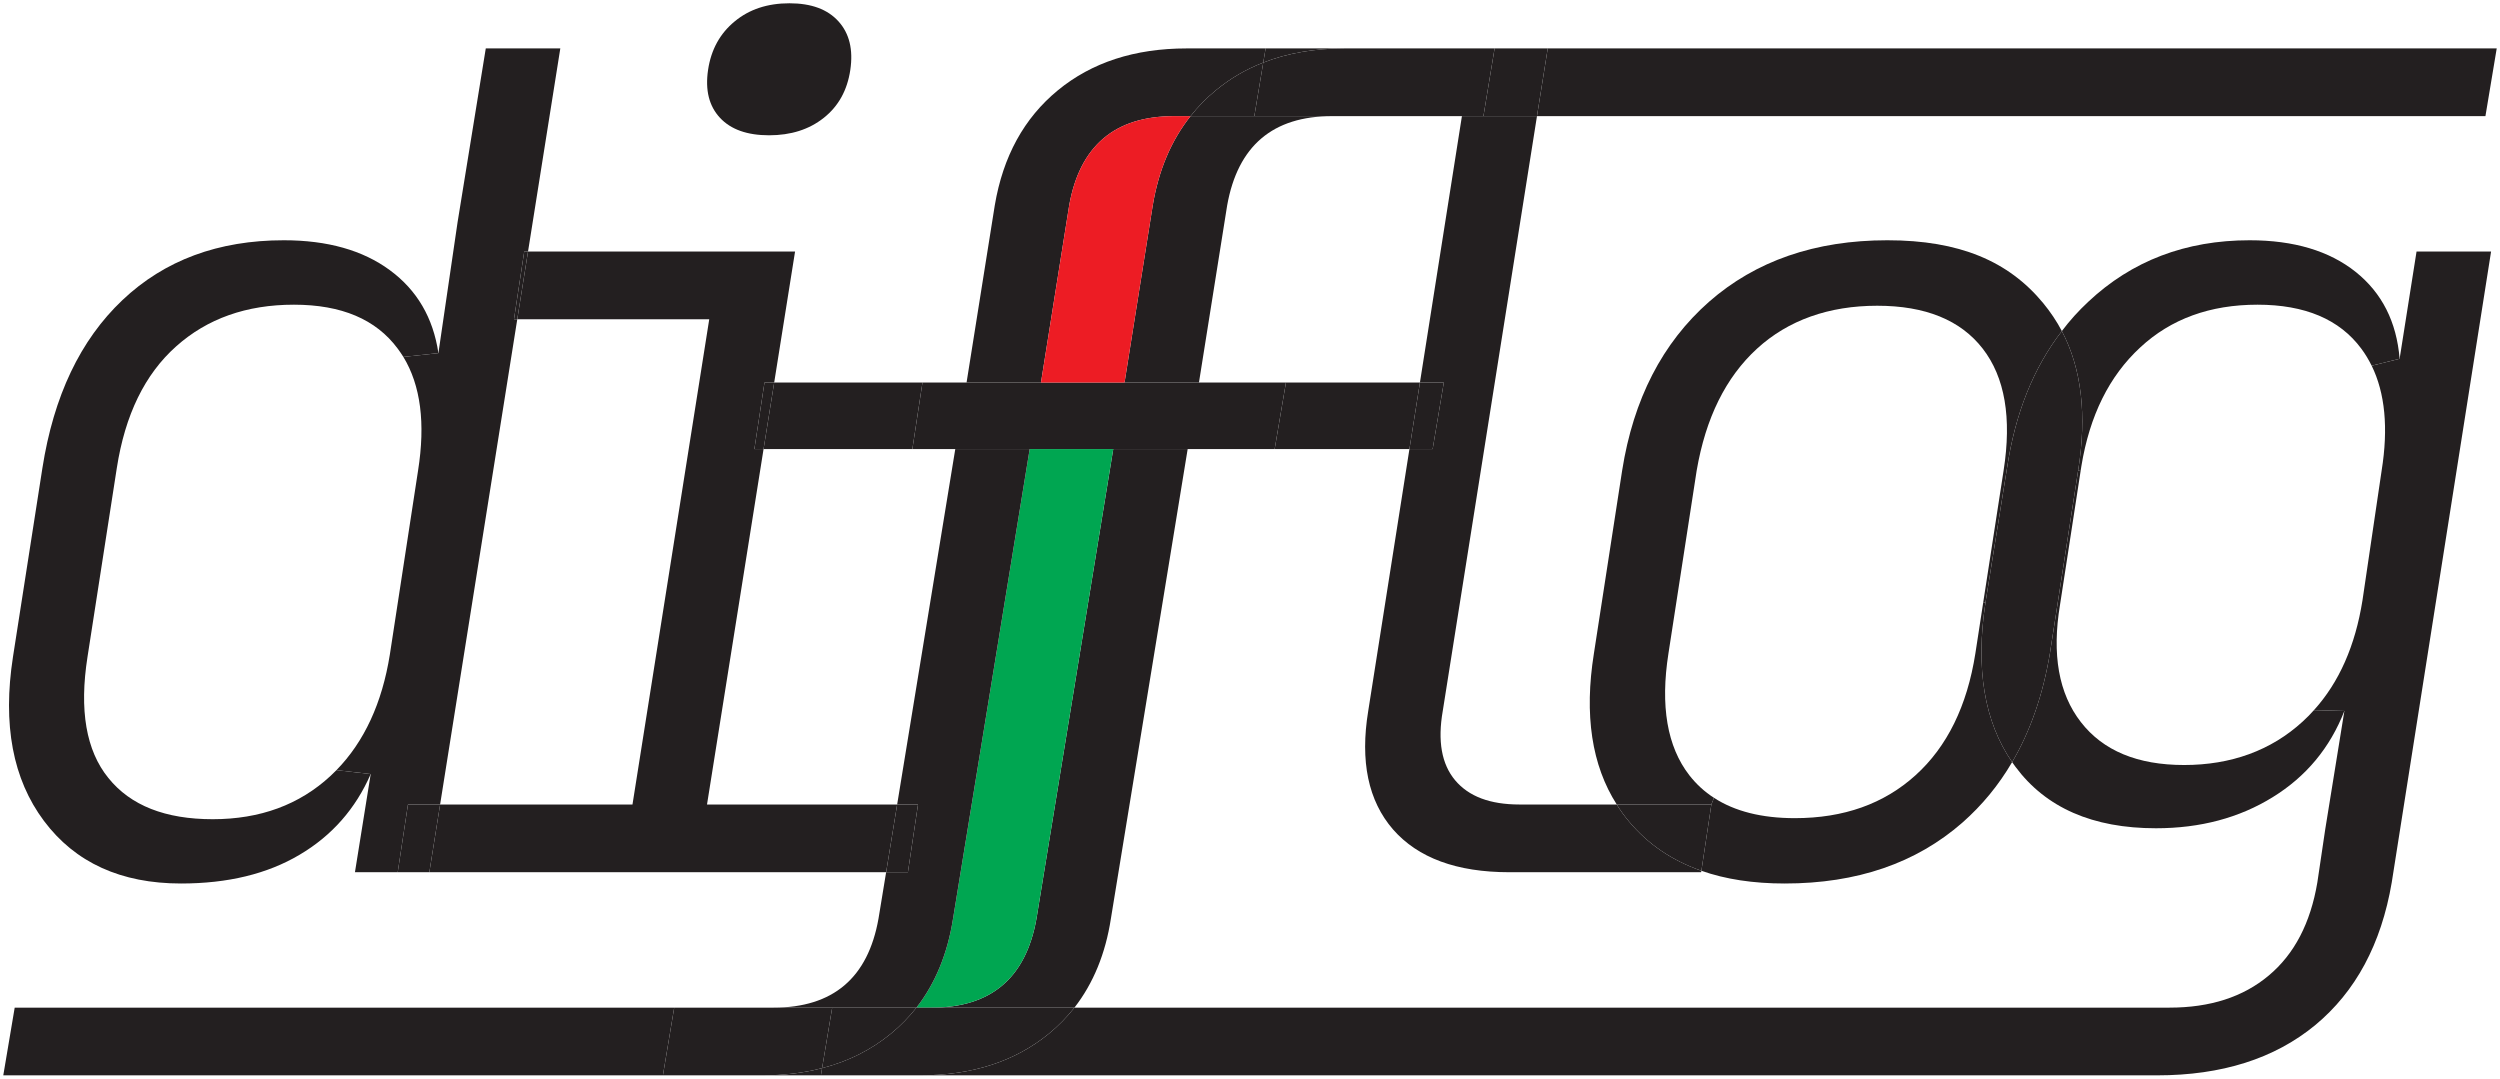
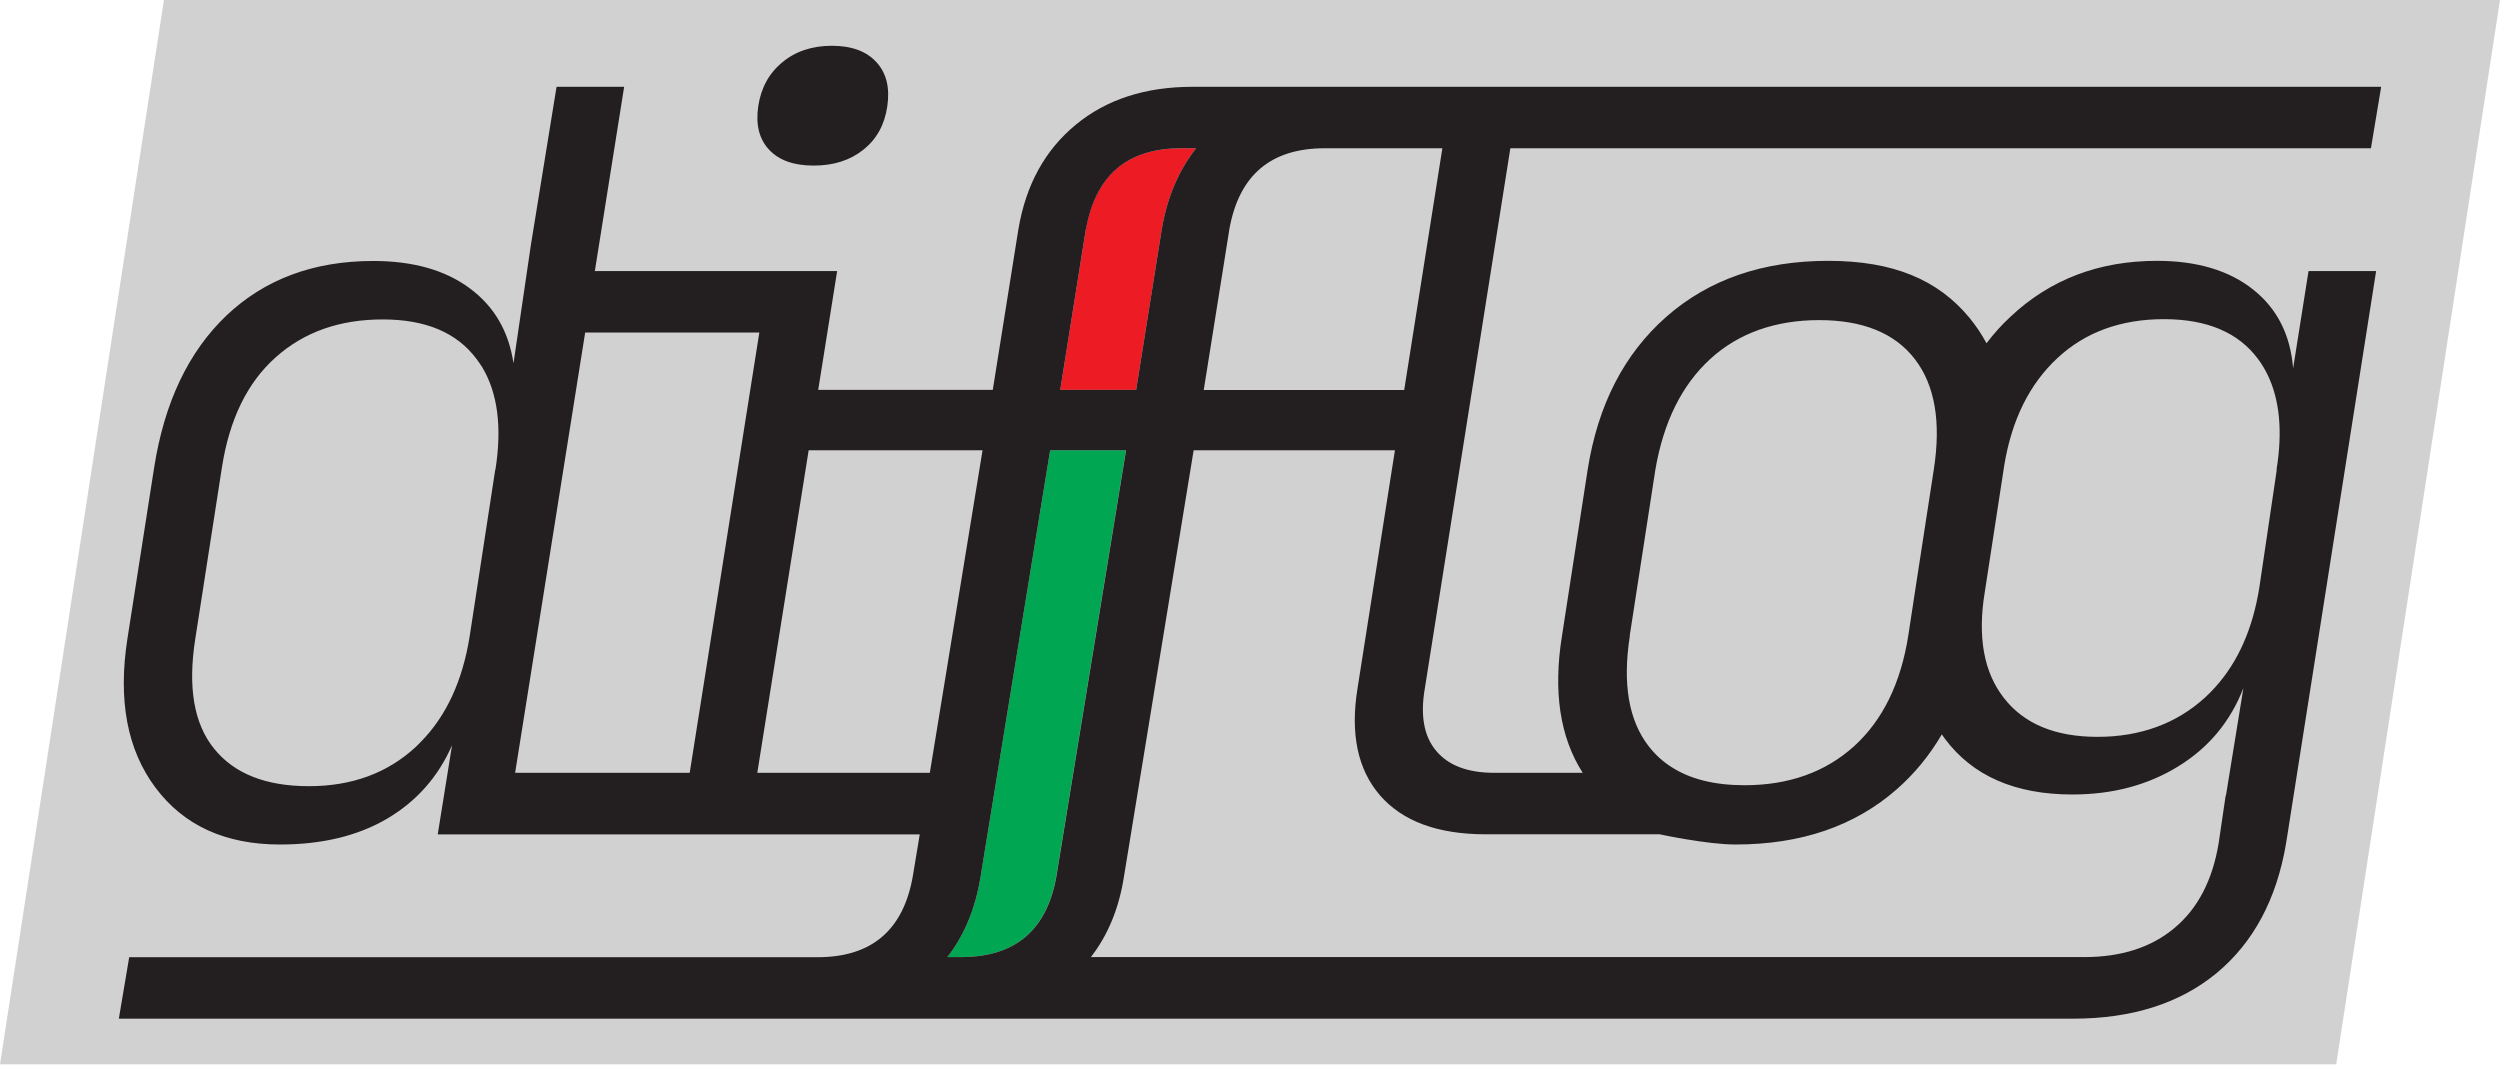
- <svg xmlns="http://www.w3.org/2000/svg" id="Layer_2" data-name="Layer 2" viewBox="0 0 190.52 82.2">
+ <svg xmlns="http://www.w3.org/2000/svg" id="Layer_2" data-name="Layer 2" viewBox="0 0 183.45 78.1">
  <defs>
    <style>
      .cls-1 {
+         fill: #00a651;
+       }
+ 
+       .cls-2 {
        fill: #231f20;
      }

-       .cls-2 {
+       .cls-3 {
        fill: #ed1c24;
      }

-       .cls-3 {
-         fill: #00a651;
+       .cls-4 {
+         fill: #d1d1d1;
      }
    </style>
  </defs>
-   <g id="Layer_1-2" data-name="Layer 1">
-     <g>
-       <polygon class="cls-1" points="190.27 3.69 189.41 8.85 117.13 8.85 117.95 3.69 190.27 3.69" />
-       <path class="cls-1" d="M189.84,19.17l-7.57,48.08c-.8,4.7-2.75,8.32-5.84,10.88-3.1,2.55-7.12,3.82-12.04,3.82h-94.26c3.96,0,7.22-1.06,9.81-3.18.73-.6,1.37-1.26,1.94-1.98h83.45c3.1,0,5.62-.81,7.57-2.45,1.95-1.63,3.18-4,3.7-7.09l.6-4.04,1.46-9.03-2.32-.06c1.92-2.12,3.15-4.91,3.7-8.37l1.46-9.89c.52-3.24.26-5.91-.76-7.99l2.13-.53,1.29-8.17h5.68Z" />
-       <path class="cls-1" d="M182.87,27.34l-2.13.53c-.23-.46-.49-.9-.79-1.3-1.66-2.24-4.3-3.35-7.91-3.35s-6.6,1.08-8.94,3.26c-2.36,2.18-3.85,5.19-4.48,9.03l-.06.38-.19-.03c.68-4.22.27-7.76-1.24-10.63.6-.8,1.27-1.54,2.01-2.23,3.32-3.12,7.42-4.69,12.3-4.69,3.38,0,6.07.81,8.08,2.41,2.01,1.61,3.12,3.81,3.35,6.62Z" />
-       <path class="cls-1" d="M176.34,54.12l2.32.06c-1.09,2.8-2.91,5-5.46,6.57-2.55,1.58-5.52,2.37-8.9,2.37-4.82,0-8.39-1.56-10.71-4.69-.09-.12-.17-.23-.25-.35,1.39-2.36,2.35-5.13,2.88-8.29l2.15-13.93.19.03-1.57,10.2c-.63,3.79-.1,6.77,1.59,8.94,1.69,2.18,4.31,3.27,7.87,3.27s6.62-1.1,9.03-3.31c.3-.28.59-.56.86-.87Z" />
-       <path class="cls-1" d="M157.13,25.23c1.51,2.87,1.92,6.41,1.24,10.63l-2.15,13.93c-.53,3.16-1.49,5.93-2.88,8.29-2.12-3.08-2.8-7.13-2.03-12.16l1.64-10.24c.62-4.16,2.01-7.64,4.18-10.45Z" />
-       <path class="cls-1" d="M155.7,23.09c.55.67,1.03,1.38,1.43,2.14-2.17,2.81-3.56,6.29-4.18,10.45l-1.64,10.24-.17-.03,1.55-10.03c.63-4.02.1-7.11-1.59-9.29s-4.37-3.27-8.04-3.27-6.78,1.09-9.16,3.27-3.91,5.27-4.6,9.29l-2.15,13.93c-.63,4.01-.1,7.11,1.59,9.29.53.68,1.16,1.26,1.88,1.72l-.2.51h-7.21c-1.91-2.99-2.49-6.83-1.74-11.52l2.15-13.93c.86-5.45,3.07-9.73,6.62-12.86,3.56-3.12,8.09-4.69,13.59-4.69s9.23,1.59,11.87,4.78Z" />
-       <path class="cls-1" d="M151.14,45.89l.17.03c-.77,5.03-.09,9.08,2.03,12.16-1.03,1.76-2.29,3.29-3.79,4.61-3.53,3.09-8.04,4.64-13.54,4.64-2.39,0-4.51-.32-6.35-.97l.76-5.05.2-.51c1.58,1.03,3.64,1.55,6.16,1.55,3.73,0,6.79-1.09,9.2-3.27s3.93-5.28,4.56-9.29l.6-3.9Z" />
-       <path class="cls-1" d="M130.42,61.31l-.76,5.05c-2.24-.78-4.08-2.03-5.52-3.76-.34-.41-.66-.84-.93-1.29h7.21Z" />
-       <path class="cls-1" d="M129.66,66.36l-.02.11h-14.62c-4.01,0-6.96-1.09-8.86-3.26-1.89-2.18-2.52-5.19-1.89-9.03l3.14-19.96h1.77l.85-5.07h-1.82l3.2-20.3h5.72l-7.18,45.33c-.4,2.29-.09,4.05.94,5.28,1.04,1.24,2.67,1.85,4.91,1.85h7.41c.27.45.59.88.93,1.29,1.44,1.73,3.28,2.98,5.52,3.76Z" />
-       <polygon class="cls-1" points="117.95 3.69 117.13 8.85 113.05 8.85 113.9 3.69 117.95 3.69" />
-       <path class="cls-1" d="M113.9,3.69l-.85,5.16h-17.46l.68-4.08c1.83-.72,3.9-1.08,6.2-1.08h11.43Z" />
-       <polygon class="cls-1" points="110.03 29.15 109.18 34.22 107.41 34.22 108.21 29.15 110.03 29.15" />
-       <polygon class="cls-1" points="108.21 29.15 107.41 34.22 97.14 34.22 98 29.15 108.21 29.15" />
-       <path class="cls-1" d="M96.45,3.69h6.02c-2.3,0-4.37.36-6.2,1.08l.18-1.08Z" />
-       <path class="cls-1" d="M95.59,8.85h5.93c-4.53,0-7.19,2.27-8,6.8l-2.15,13.5h-5.67l2.15-13.5c.45-2.69,1.41-4.95,2.88-6.8h4.86Z" />
-       <polygon class="cls-1" points="98 29.15 97.14 34.22 90.51 34.22 84.84 34.22 78.47 34.22 72.8 34.22 69.53 34.22 70.3 29.15 73.66 29.15 79.33 29.15 85.7 29.15 91.37 29.15 98 29.15" />
-       <path class="cls-1" d="M96.45,3.69l-.18,1.08c-1.33.51-2.53,1.22-3.61,2.11-.72.59-1.37,1.25-1.93,1.97h-1.25c-4.53,0-7.19,2.27-8,6.8l-2.15,13.5h-5.67l2.15-13.5c.63-3.73,2.23-6.65,4.81-8.77s5.85-3.19,9.81-3.19h6.02Z" />
-       <path class="cls-1" d="M96.27,4.77l-.68,4.08h-4.86c.56-.72,1.21-1.38,1.93-1.97,1.08-.89,2.28-1.6,3.61-2.11Z" />
-       <path class="cls-2" d="M89.48,8.85h1.25c-1.47,1.85-2.43,4.11-2.88,6.8l-2.15,13.5h-6.37l2.15-13.5c.81-4.53,3.47-6.8,8-6.8Z" />
-       <path class="cls-1" d="M90.51,34.22l-5.85,35.78c-.41,2.67-1.34,4.94-2.78,6.79h-10.89c4.53,0,7.2-2.26,8-6.79l5.85-35.78h5.67Z" />
-       <path class="cls-3" d="M84.84,34.22l-5.85,35.78c-.8,4.53-3.47,6.79-8,6.79h-1.15c1.44-1.85,2.37-4.12,2.79-6.79l5.84-35.78h6.37Z" />
-       <path class="cls-1" d="M70.99,76.79h10.89c-.57.72-1.21,1.38-1.94,1.98-2.59,2.12-5.85,3.18-9.81,3.18h-7.57l.09-.55c1.99-.51,3.74-1.39,5.25-2.63.73-.6,1.37-1.26,1.94-1.98h1.15Z" />
-       <path class="cls-1" d="M78.47,34.22l-5.84,35.78c-.42,2.67-1.35,4.94-2.79,6.79h-10.89c4.53,0,7.2-2.26,8-6.79l.58-3.53h1.66l.77-5.16h-1.59l4.43-27.09h5.67Z" />
-       <polygon class="cls-1" points="70.3 29.15 69.53 34.22 58.19 34.22 59 29.15 70.3 29.15" />
-       <polygon class="cls-1" points="69.96 61.31 69.19 66.47 67.53 66.47 68.37 61.31 69.96 61.31" />
-       <path class="cls-1" d="M63.42,76.79h6.42c-.57.72-1.21,1.38-1.94,1.98-1.51,1.24-3.26,2.12-5.25,2.63l.77-4.61Z" />
-       <polygon class="cls-1" points="68.37 61.31 67.53 66.47 32.72 66.47 33.54 61.31 48.2 61.31 54.05 24.33 39.42 24.33 40.24 19.17 60.59 19.17 59 29.15 58.26 29.15 57.49 34.22 58.19 34.22 53.88 61.31 68.37 61.31" />
-       <path class="cls-1" d="M63.9,1.63c.83.92,1.13,2.15.9,3.7s-.9,2.76-2.02,3.65-2.51,1.33-4.17,1.33-2.91-.44-3.74-1.33-1.14-2.1-.91-3.65.91-2.78,2.03-3.7c1.11-.92,2.5-1.38,4.17-1.38s2.91.46,3.74,1.38Z" />
-       <path class="cls-1" d="M63.42,76.79l-.77,4.61c-1.4.37-2.92.55-4.56.55h-7.57l.86-5.16h12.04Z" />
-       <path class="cls-1" d="M62.65,81.4l-.09.55h-4.47c1.64,0,3.16-.18,4.56-.55Z" />
-       <polygon class="cls-1" points="59 29.15 58.19 34.22 57.49 34.22 58.26 29.15 59 29.15" />
-       <polygon class="cls-1" points="51.38 76.79 50.52 81.95 .25 81.95 1.12 76.79 51.38 76.79" />
-       <path class="cls-1" d="M42.7,3.69l-2.46,15.48h-.29l-.78,5.16h.25l-5.88,36.98h-2.45l-.78,5.16h-3.26l1.2-7.48-2.61-.3c2.12-2.17,3.48-5.11,4.07-8.81l2.15-14.02c.57-3.6.2-6.49-1.12-8.66l2.67-.29,1.46-9.97,2.15-13.25h5.68Z" />
-       <polygon class="cls-1" points="40.24 19.17 39.42 24.33 39.17 24.33 39.95 19.17 40.24 19.17" />
-       <polygon class="cls-1" points="33.54 61.31 32.72 66.47 30.31 66.47 31.09 61.31 33.54 61.31" />
-       <path class="cls-1" d="M33.41,26.91l-2.67.29c-.14-.22-.28-.43-.43-.63-1.66-2.24-4.29-3.35-7.91-3.35s-6.61,1.06-8.98,3.18c-2.38,2.12-3.89,5.21-4.52,9.28l-2.23,14.37c-.64,4.07-.11,7.15,1.59,9.24,1.69,2.1,4.34,3.14,7.95,3.14s6.61-1.1,8.99-3.31c.15-.14.29-.28.44-.43l2.61.3c-1.15,2.64-2.95,4.69-5.42,6.15-2.46,1.46-5.47,2.19-9.03,2.19-4.58,0-8.07-1.59-10.45-4.77S.19,55.21.99,50.05l2.24-14.37c.86-5.5,2.89-9.77,6.1-12.81s7.31-4.56,12.3-4.56c3.32,0,6.02.76,8.08,2.28,2.07,1.52,3.3,3.63,3.7,6.32Z" />
+   <g id="Layer_2-2" data-name="Layer 2">
+     <polygon class="cls-4" points="171.43 78.1 0 78.1 12.03 0 183.45 0 171.43 78.1" />
+     <g id="Layer_1-2" data-name="Layer 1-2">
+       <g>
+         <path class="cls-3" d="M86.68,10.88h1.09c-1.28,1.62-2.12,3.59-2.52,5.94l-1.88,11.79h-5.57l1.88-11.79c.71-3.96,3.03-5.94,6.99-5.94Z" />
+         <path class="cls-1" d="M82.62,33.04l-5.11,31.26c-.7,3.96-3.03,5.93-6.99,5.93h-1c1.26-1.62,2.07-3.6,2.44-5.93l5.1-31.26s5.57,0,5.57,0Z" />
+         <g>
+           <path class="cls-2" d="M168.27,27.03c-.2-2.46-1.17-4.38-2.93-5.78-1.76-1.4-4.11-2.11-7.06-2.11-4.26,0-7.85,1.37-10.75,4.1-.65.6-1.23,1.25-1.76,1.95-.35-.66-.77-1.28-1.25-1.87-2.31-2.79-5.57-4.18-10.37-4.18s-8.76,1.37-11.87,4.1c-3.1,2.73-5.03,6.47-5.78,11.24l-1.88,12.17c-.66,4.1-.15,7.45,1.52,10.06h-6.47c-1.96,0-3.38-.53-4.29-1.62-.9-1.07-1.17-2.61-.82-4.61l6.27-39.6h63.15l.75-4.51h-87.23c-3.46,0-6.32.93-8.57,2.79s-3.65,4.4-4.2,7.66l-1.88,11.79h-12.81l1.39-8.72h-17.78l2.15-13.52h-4.96l-1.88,11.58-1.28,8.71c-.35-2.35-1.42-4.19-3.23-5.52-1.8-1.33-4.16-1.99-7.06-1.99-4.36,0-7.94,1.33-10.75,3.98-2.8,2.66-4.58,6.39-5.33,11.19l-1.96,12.55c-.7,4.51-.02,8.15,2.06,10.93,2.08,2.78,5.13,4.17,9.13,4.17,3.11,0,5.74-.64,7.89-1.91,2.16-1.28,3.73-3.07,4.74-5.37l-1.05,6.54h35.37l-.51,3.08c-.7,3.96-3.03,5.93-6.99,5.93H9.48l-.76,4.51h143.41c4.3,0,7.81-1.11,10.52-3.34,2.7-2.24,4.4-5.4,5.1-9.51l6.61-42.01h-4.96l-1.13,7.14ZM36.34,34.47l-1.88,12.25c-.52,3.23-1.7,5.8-3.56,7.7-.13.13-.25.25-.38.38-2.08,1.93-4.7,2.89-7.85,2.89s-5.47-.91-6.95-2.74c-1.49-1.83-1.95-4.52-1.39-8.07l1.95-12.55c.55-3.56,1.87-6.26,3.95-8.11,2.07-1.85,4.68-2.78,7.85-2.78s5.46.97,6.91,2.93c.13.17.25.36.38.55,1.15,1.9,1.48,4.42.98,7.57ZM119.59,46.64l1.88-12.17c.6-3.51,1.94-6.21,4.02-8.12s4.8-2.86,8-2.86,5.55.95,7.02,2.86,1.94,4.6,1.39,8.12l-1.35,8.76-.52,3.41c-.55,3.5-1.88,6.21-3.98,8.12-2.11,1.9-4.78,2.86-8.04,2.86-2.2,0-4-.45-5.38-1.35-.63-.4-1.18-.91-1.64-1.5-1.48-1.9-1.94-4.61-1.39-8.12ZM90.21,16.82c.71-3.96,3.03-5.94,6.99-5.94h8.64l-2.8,17.74h-14.71l1.88-11.79ZM79.69,16.82c.71-3.96,3.03-5.94,6.99-5.94h1.09c-1.28,1.62-2.12,3.59-2.52,5.94l-1.88,11.79h-5.57l1.88-11.79ZM37.8,56.71l5.14-32.31h12.78l-5.11,32.31h-12.81ZM55.57,56.71l3.77-23.67h12.76l-3.87,23.67h-12.66ZM70.52,70.23h-1c1.26-1.62,2.07-3.6,2.44-5.93l5.1-31.26h5.57l-5.11,31.26c-.7,3.96-3.03,5.93-6.99,5.93ZM163.32,58.37l-.52,3.53c-.45,2.7-1.53,4.77-3.23,6.19-1.7,1.43-3.91,2.14-6.61,2.14h-72.91c1.26-1.62,2.07-3.6,2.43-5.93l5.11-31.26h14.77l-2.74,17.44c-.55,3.35,0,5.98,1.65,7.89,1.66,1.9,4.24,2.85,7.74,2.85h12.77s3.48.75,5.57.75c4.81,0,8.75-1.35,11.83-4.05,1.31-1.15,2.41-2.49,3.31-4.03.07.1.14.2.22.31,2.03,2.73,5.15,4.1,9.36,4.1,2.95,0,5.55-.69,7.78-2.07,2.23-1.37,3.82-3.29,4.77-5.74l-1.28,7.89ZM167.07,34.47l-1.28,8.64c-.48,3.02-1.56,5.46-3.23,7.31h0c-.24.27-.49.52-.75.76-2.11,1.93-4.78,2.89-7.89,2.89s-5.4-.95-6.88-2.86c-1.48-1.9-1.94-4.5-1.39-7.81l1.37-8.91.05-.33c.55-3.35,1.85-5.98,3.91-7.89,2.04-1.9,4.66-2.85,7.81-2.85s5.46.97,6.91,2.93c.26.35.49.73.69,1.14.89,1.82,1.12,4.15.66,6.98Z" />
+           <path class="cls-2" d="M59.71,12.15c1.45,0,2.66-.38,3.64-1.16.98-.78,1.56-1.83,1.76-3.19.2-1.35-.06-2.43-.79-3.23-.73-.8-1.81-1.21-3.27-1.21s-2.67.4-3.64,1.21c-.98.8-1.57,1.88-1.77,3.23-.2,1.35.07,2.41.8,3.19.73.78,1.82,1.16,3.27,1.16Z" />
+         </g>
+       </g>
    </g>
  </g>
</svg>
